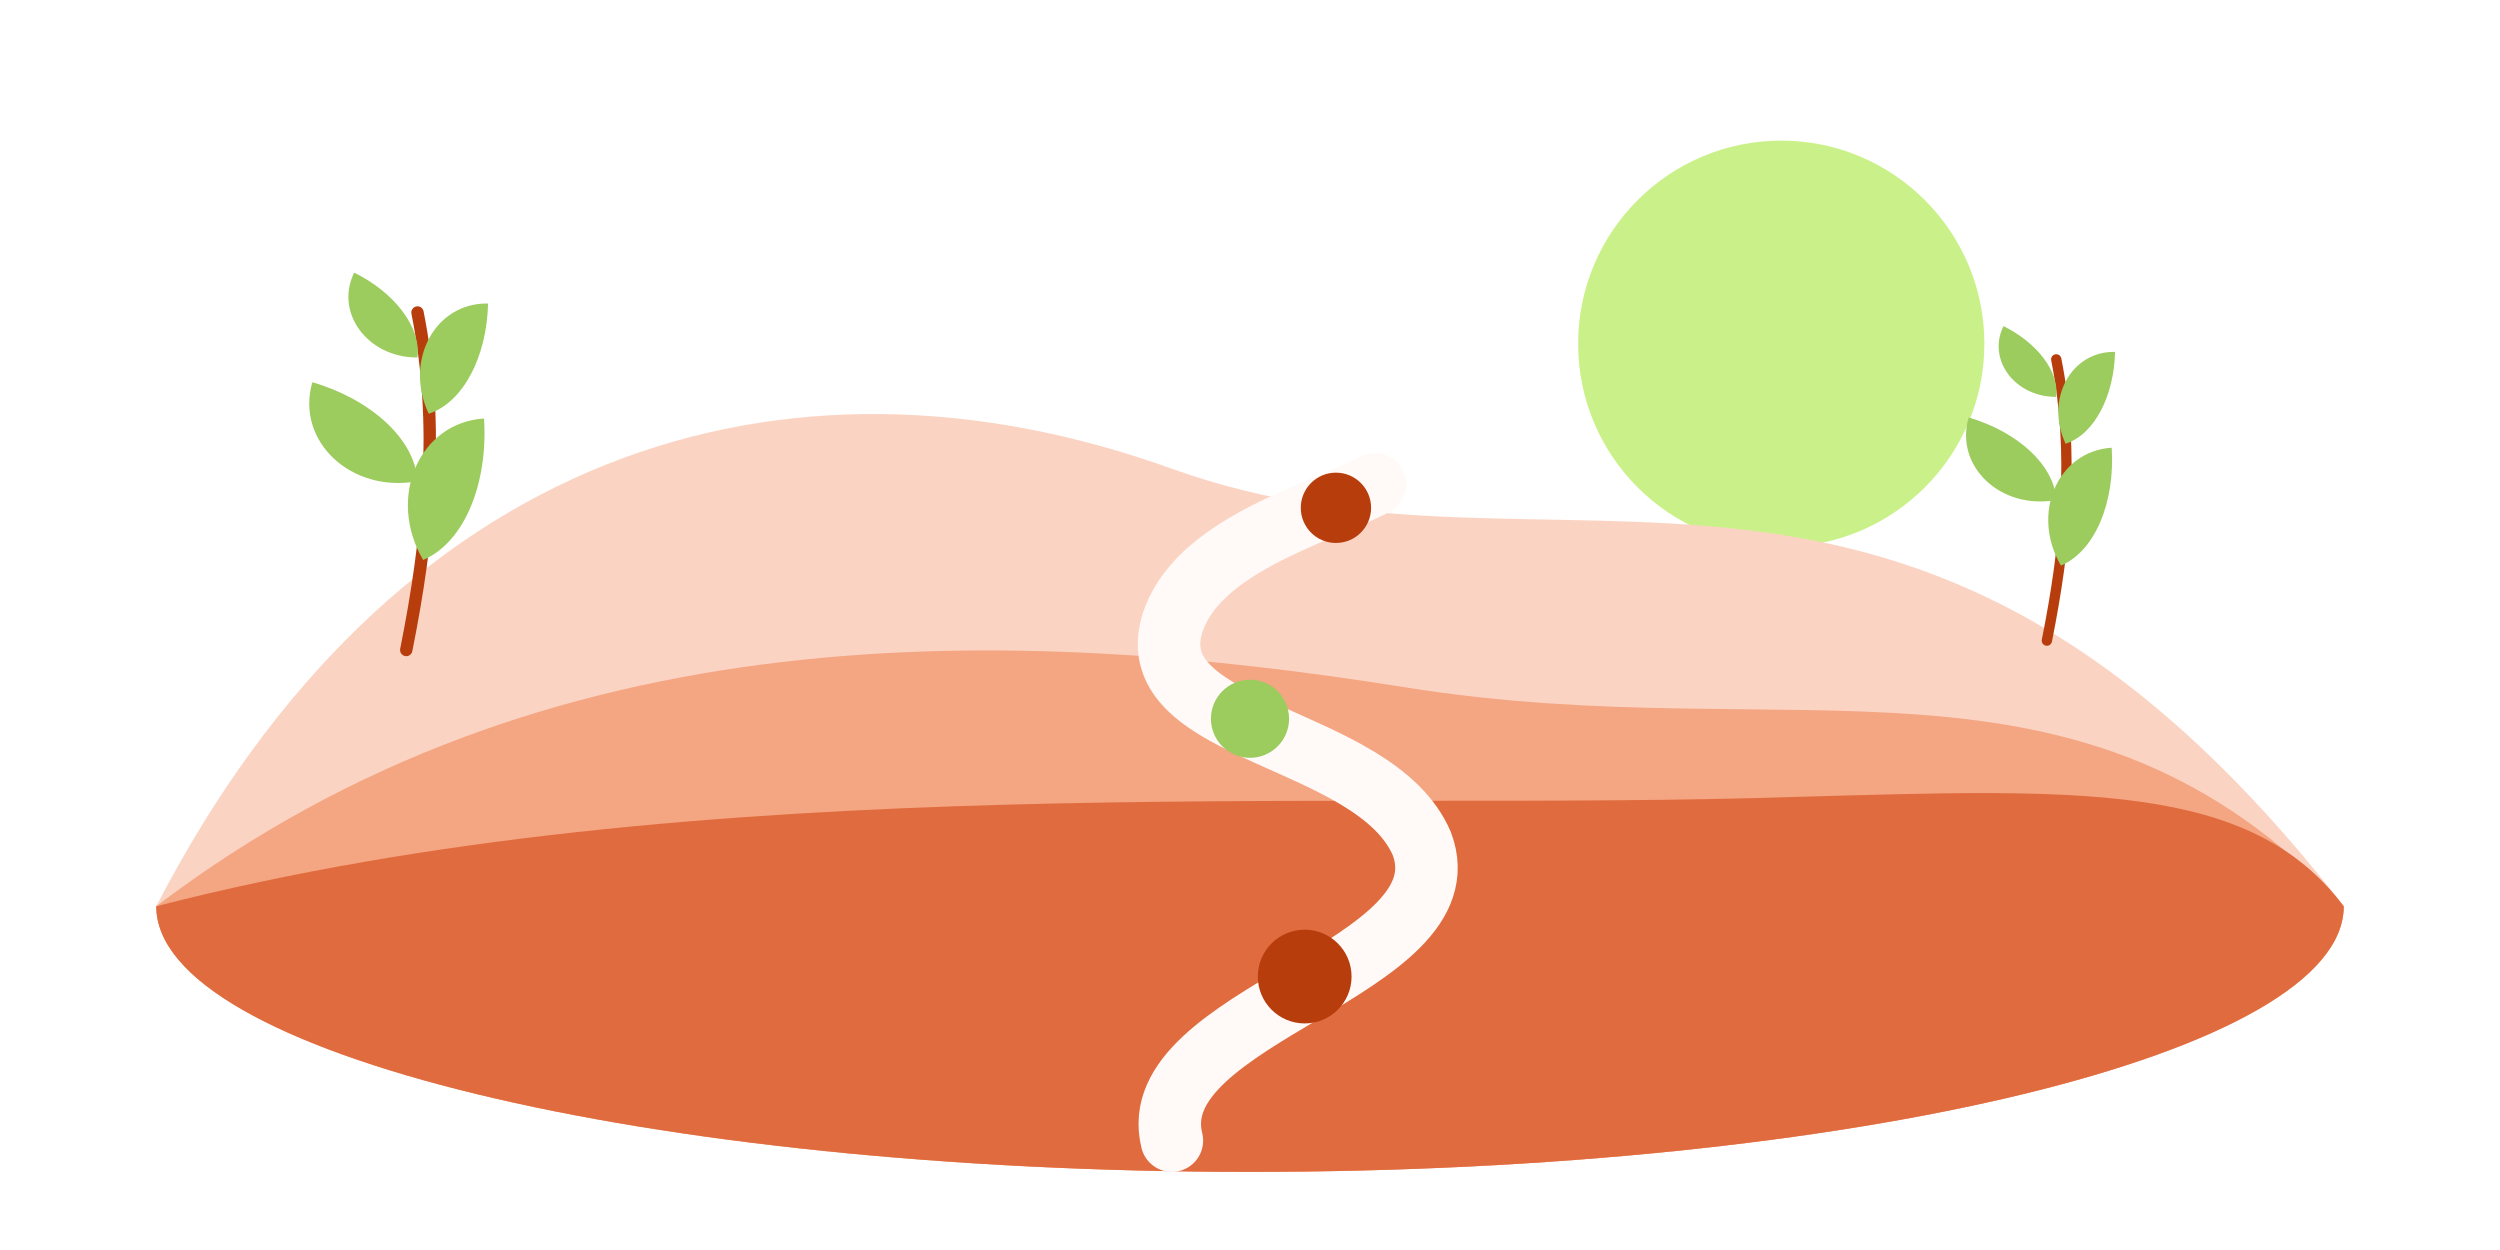
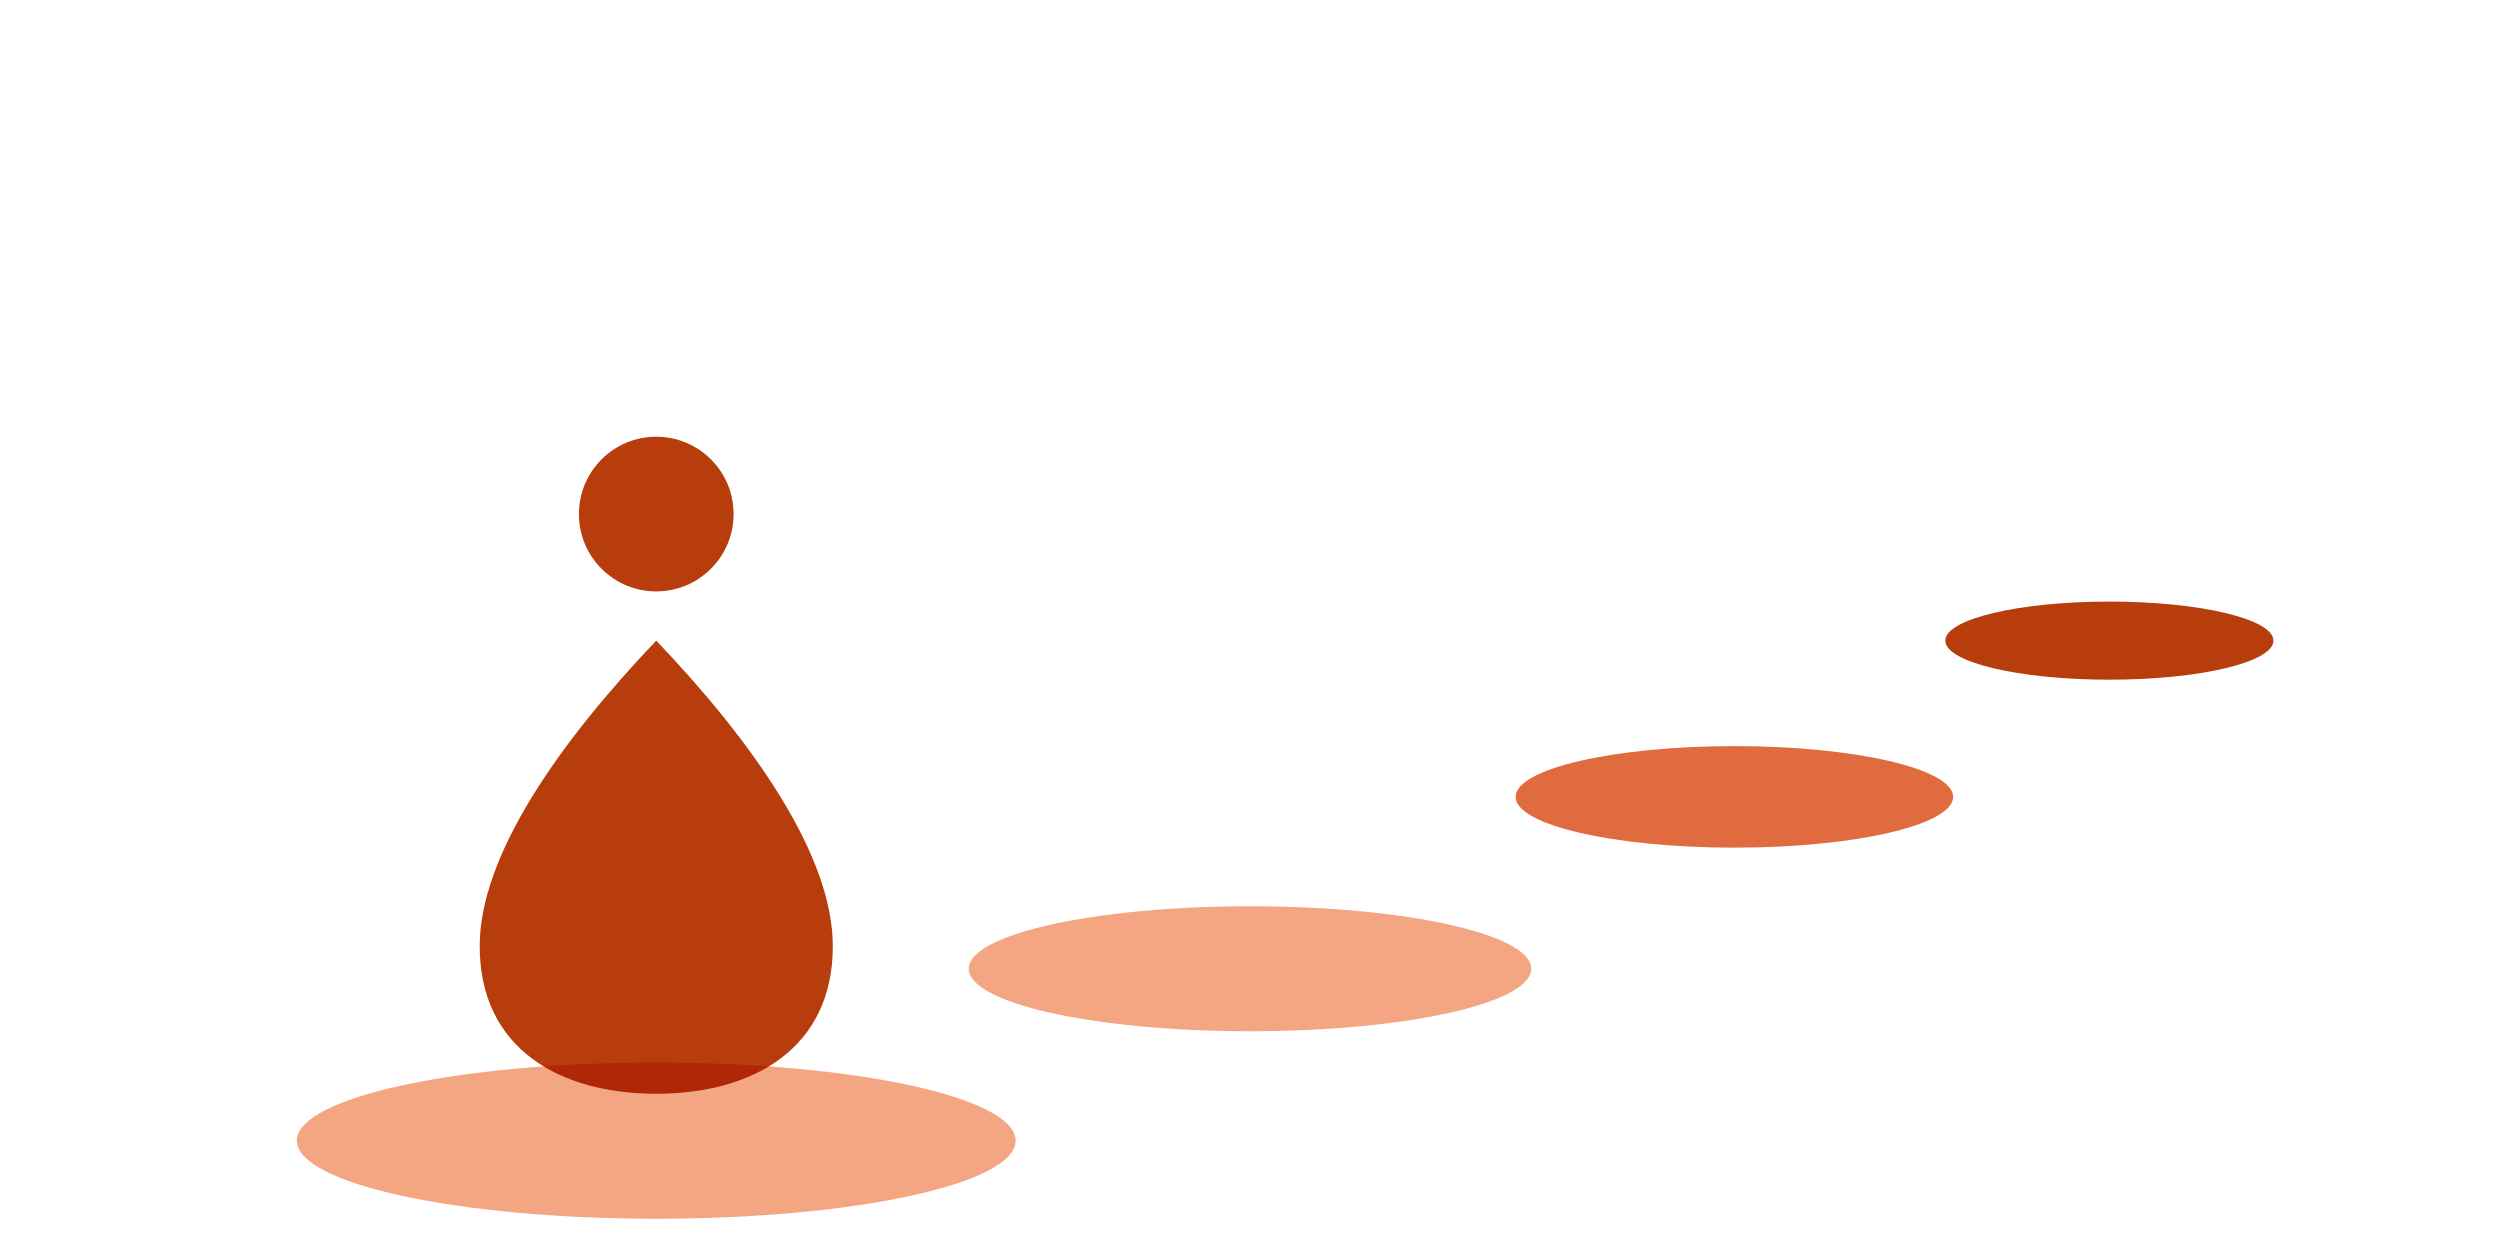
<svg xmlns="http://www.w3.org/2000/svg" viewBox="0 0 320 160">
-   <circle cx="228" cy="44" r="26" fill="#CAF189" />
-   <path d="M20 116 C 50 58 100 42 150 60 C 200 78 244 44 300 116 A 140 34 0 0 1 20 116 Z" fill="#FBD3C2" />
-   <path d="M20 116 C 70 78 130 80 180 88 C 230 96 266 80 300 116 A 140 34 0 0 1 20 116 Z" fill="#F4A582" />
-   <path d="M20 116 C 90 98 170 104 230 102 C 266 101 288 100 300 116 A 140 34 0 0 1 20 116 Z" fill="#E06B3E" />
-   <path d="M150 146 C 146 130 188 124 182 108 C 176 94 146 94 150 80 C 153 70 168 66 176 62" fill="none" stroke="#FFFAF8" stroke-width="8" stroke-linecap="round" />
-   <circle cx="167" cy="125" r="6" fill="#B83D0C" />
-   <circle cx="160" cy="92" r="5" fill="#9CCB5E" />
-   <circle cx="171" cy="65" r="4.5" fill="#B83D0C" />
-   <g transform="translate(52 40) scale(0.72)">
-     <path d="M0 60 C 4 40 6 20 2 0" stroke="#B83D0C" stroke-width="2.2" fill="none" stroke-linecap="round" />
-     <g transform="translate(3 44) rotate(-60) scale(0.8)">
-       <path d="M0 0 C 8 -14 26 -16 34 -4 C 22 4 8 6 0 0 Z" fill="#9CCB5E" />
-     </g>
-     <g transform="translate(2 30) rotate(-130) scale(0.75)">
-       <path d="M0 0 C 8 -14 26 -16 34 -4 C 22 4 8 6 0 0 Z" fill="#9CCB5E" />
-     </g>
-     <g transform="translate(4 18) rotate(-55) scale(0.65)">
-       <path d="M0 0 C 8 -14 26 -16 34 -4 C 22 4 8 6 0 0 Z" fill="#9CCB5E" />
-     </g>
-     <g transform="translate(2 8) rotate(-120) scale(0.55)">
-       <path d="M0 0 C 8 -14 26 -16 34 -4 C 22 4 8 6 0 0 Z" fill="#9CCB5E" />
-     </g>
-   </g>
-   <g transform="translate(262 46) scale(0.6)">
-     <path d="M0 60 C 4 40 6 20 2 0" stroke="#B83D0C" stroke-width="2.2" fill="none" stroke-linecap="round" />
-     <g transform="translate(3 44) rotate(-60) scale(0.8)">
-       <path d="M0 0 C 8 -14 26 -16 34 -4 C 22 4 8 6 0 0 Z" fill="#9CCB5E" />
-     </g>
-     <g transform="translate(2 30) rotate(-130) scale(0.75)">
-       <path d="M0 0 C 8 -14 26 -16 34 -4 C 22 4 8 6 0 0 Z" fill="#9CCB5E" />
-     </g>
-     <g transform="translate(4 18) rotate(-55) scale(0.65)">
-       <path d="M0 0 C 8 -14 26 -16 34 -4 C 22 4 8 6 0 0 Z" fill="#9CCB5E" />
-     </g>
-     <g transform="translate(2 8) rotate(-120) scale(0.55)">
-       <path d="M0 0 C 8 -14 26 -16 34 -4 C 22 4 8 6 0 0 Z" fill="#9CCB5E" />
-     </g>
-   </g>
+   <ellipse id="stone" cx="84.0" cy="146.0" rx="46.0" ry="10.0" fill="#F4A582" style="mix-blend-mode:multiply" />
+   <ellipse id="stone" cx="160.0" cy="124.0" rx="36.0" ry="8.0" fill="#F4A582" style="mix-blend-mode:multiply" />
+   <ellipse id="stone" cx="222.0" cy="102.0" rx="28.0" ry="6.5" fill="#E06B3E" style="mix-blend-mode:multiply" />
+   <ellipse id="stone" cx="270.0" cy="82.0" rx="21.0" ry="5.0" fill="#B83D0C" style="mix-blend-mode:multiply" />
+   <path id="body" d="M0 -29.0 C 12.4 -16.0 22.6 -1.5 22.6 10.1 C 22.6 23.2 12.4 29.0 0 29.0 C -12.4 29.0 -22.6 23.2 -22.6 10.1 C -22.6 -1.5 -12.4 -16.0 0 -29.0 Z" fill="#B83D0C" style="mix-blend-mode:multiply" transform="translate(84.0 111.0) rotate(0.0)" />
+   <circle id="head" cx="84.0" cy="65.8" r="9.9" fill="#B83D0C" />
</svg>
